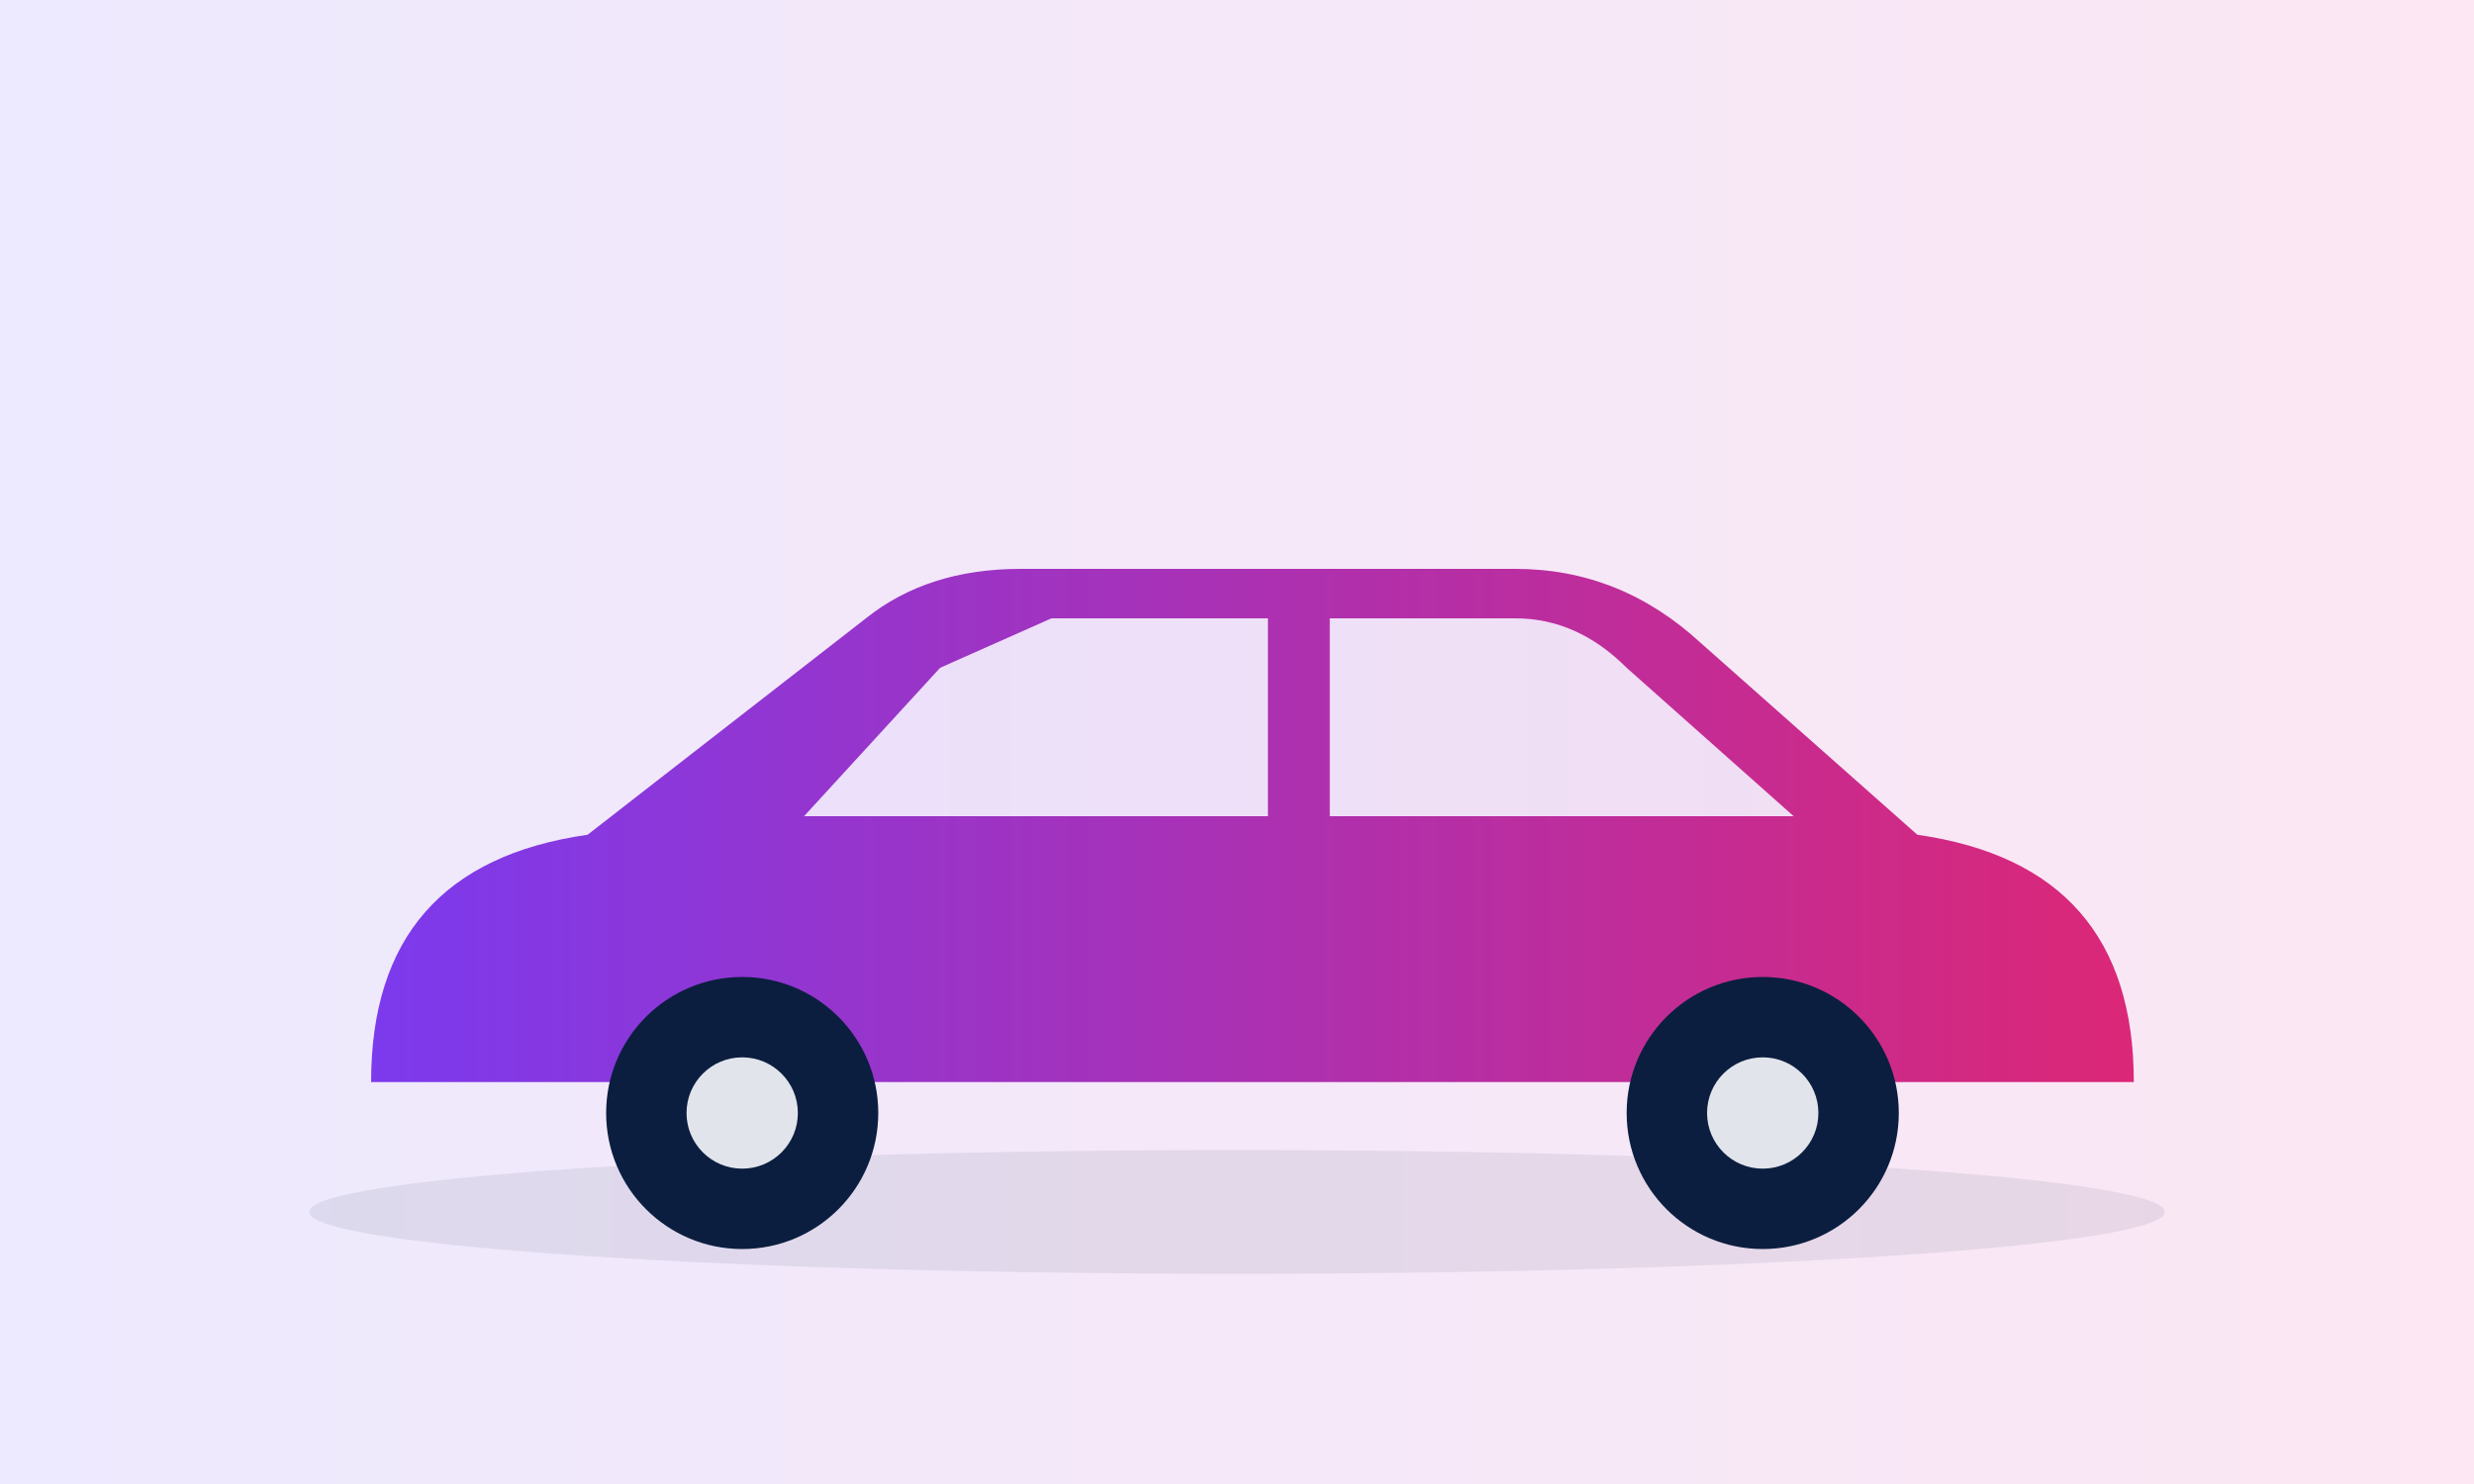
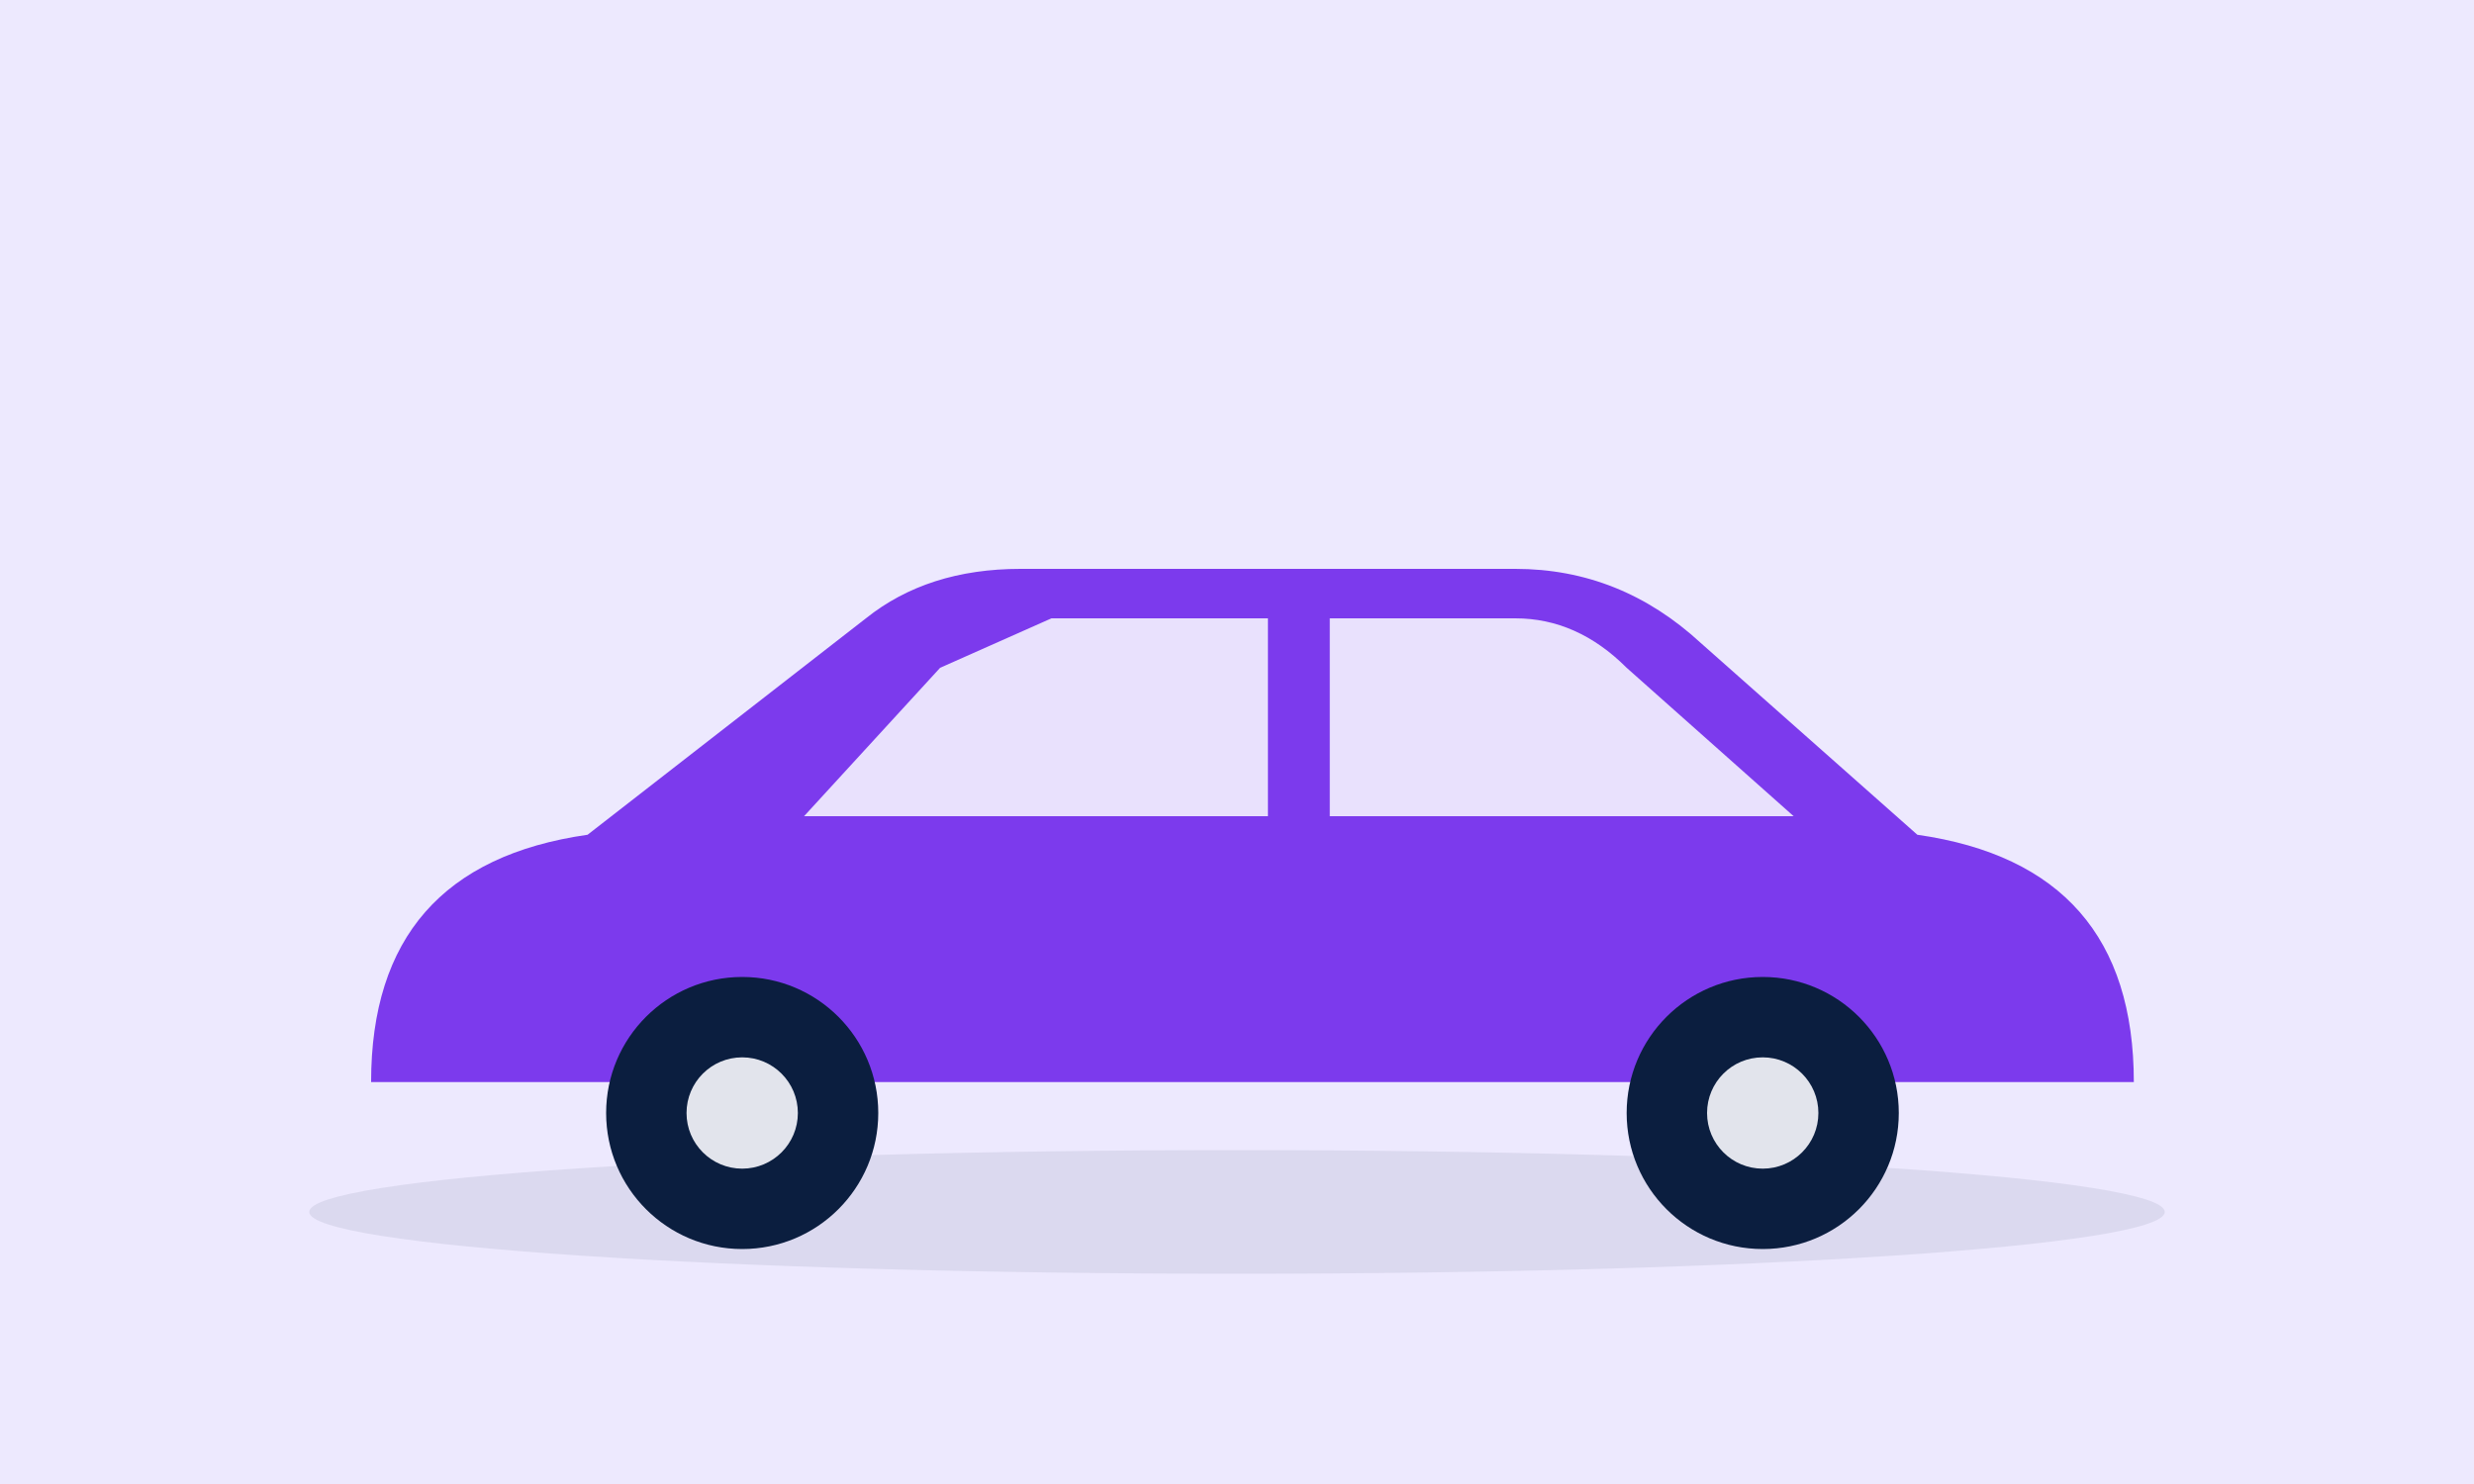
<svg xmlns="http://www.w3.org/2000/svg" viewBox="0 0 400 240">
-   <defs>
-     <linearGradient id="g" x1="0" x2="1">
-       <stop offset="0" stop-color="#EDE9FE" />
-       <stop offset="1" stop-color="#FCE7F3" />
-     </linearGradient>
-     <linearGradient id="c" x1="0" x2="1">
-       <stop offset="0" stop-color="#7C3AED" />
-       <stop offset="1" stop-color="#DB2777" />
-     </linearGradient>
-   </defs>
-   <rect width="400" height="240" fill="url(#g)" />
+   <rect width="400" height="240" fill="#EDE9FE" />
  <ellipse cx="200" cy="196" rx="150" ry="10" fill="#0B1E3F" opacity=".08" />
-   <path d="M60 175 Q60 140 95 135 L140 100 Q150 92 165 92 L245 92 Q262 92 275 104 L310 135 Q345 140 345 175 Z" fill="url(#c)" />
+   <path d="M60 175 Q60 140 95 135 L140 100 Q150 92 165 92 L245 92 Q262 92 275 104 L310 135 Q345 140 345 175 Z" fill="#7C3AED" />
  <path d="M152 108 L170 100 L205 100 L205 132 L130 132 Z M215 100 L245 100 Q255 100 263 108 L290 132 L215 132 Z" fill="#F5F3FF" opacity=".9" />
  <g fill="#0B1E3F">
    <circle cx="120" cy="180" r="22" />
    <circle cx="285" cy="180" r="22" />
  </g>
  <g fill="#E2E4EC">
    <circle cx="120" cy="180" r="9" />
    <circle cx="285" cy="180" r="9" />
  </g>
</svg>
